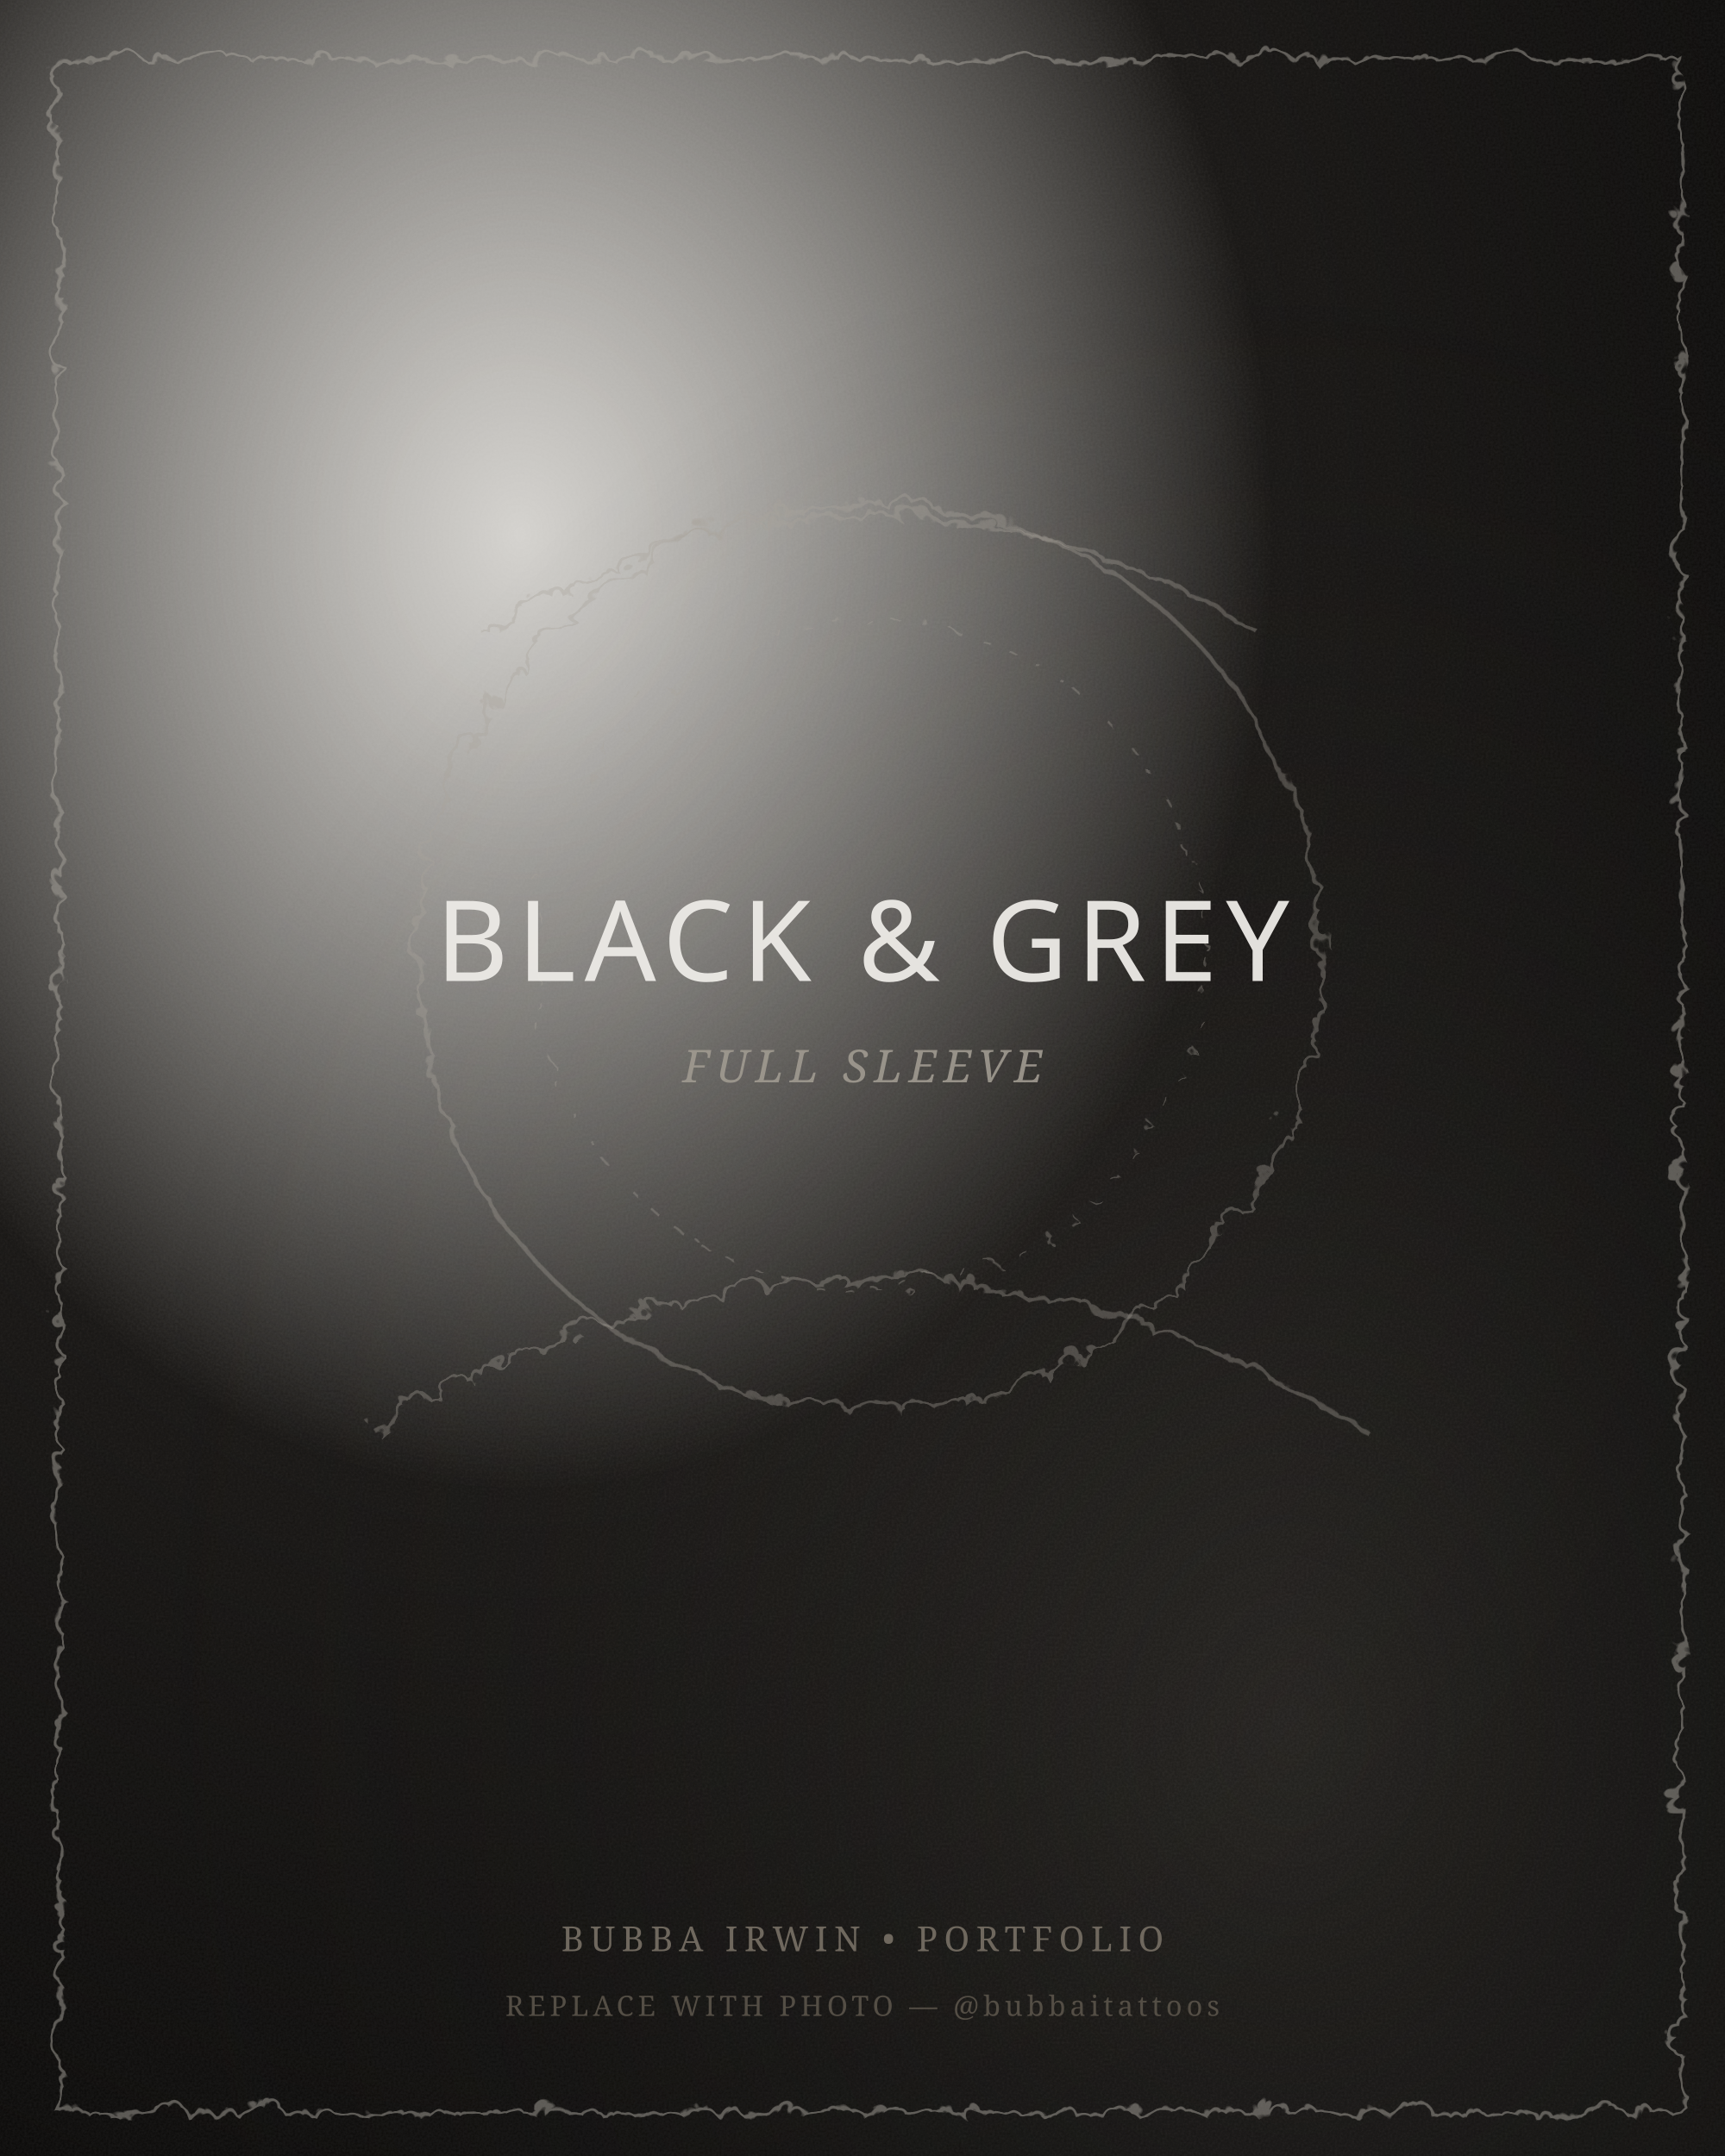
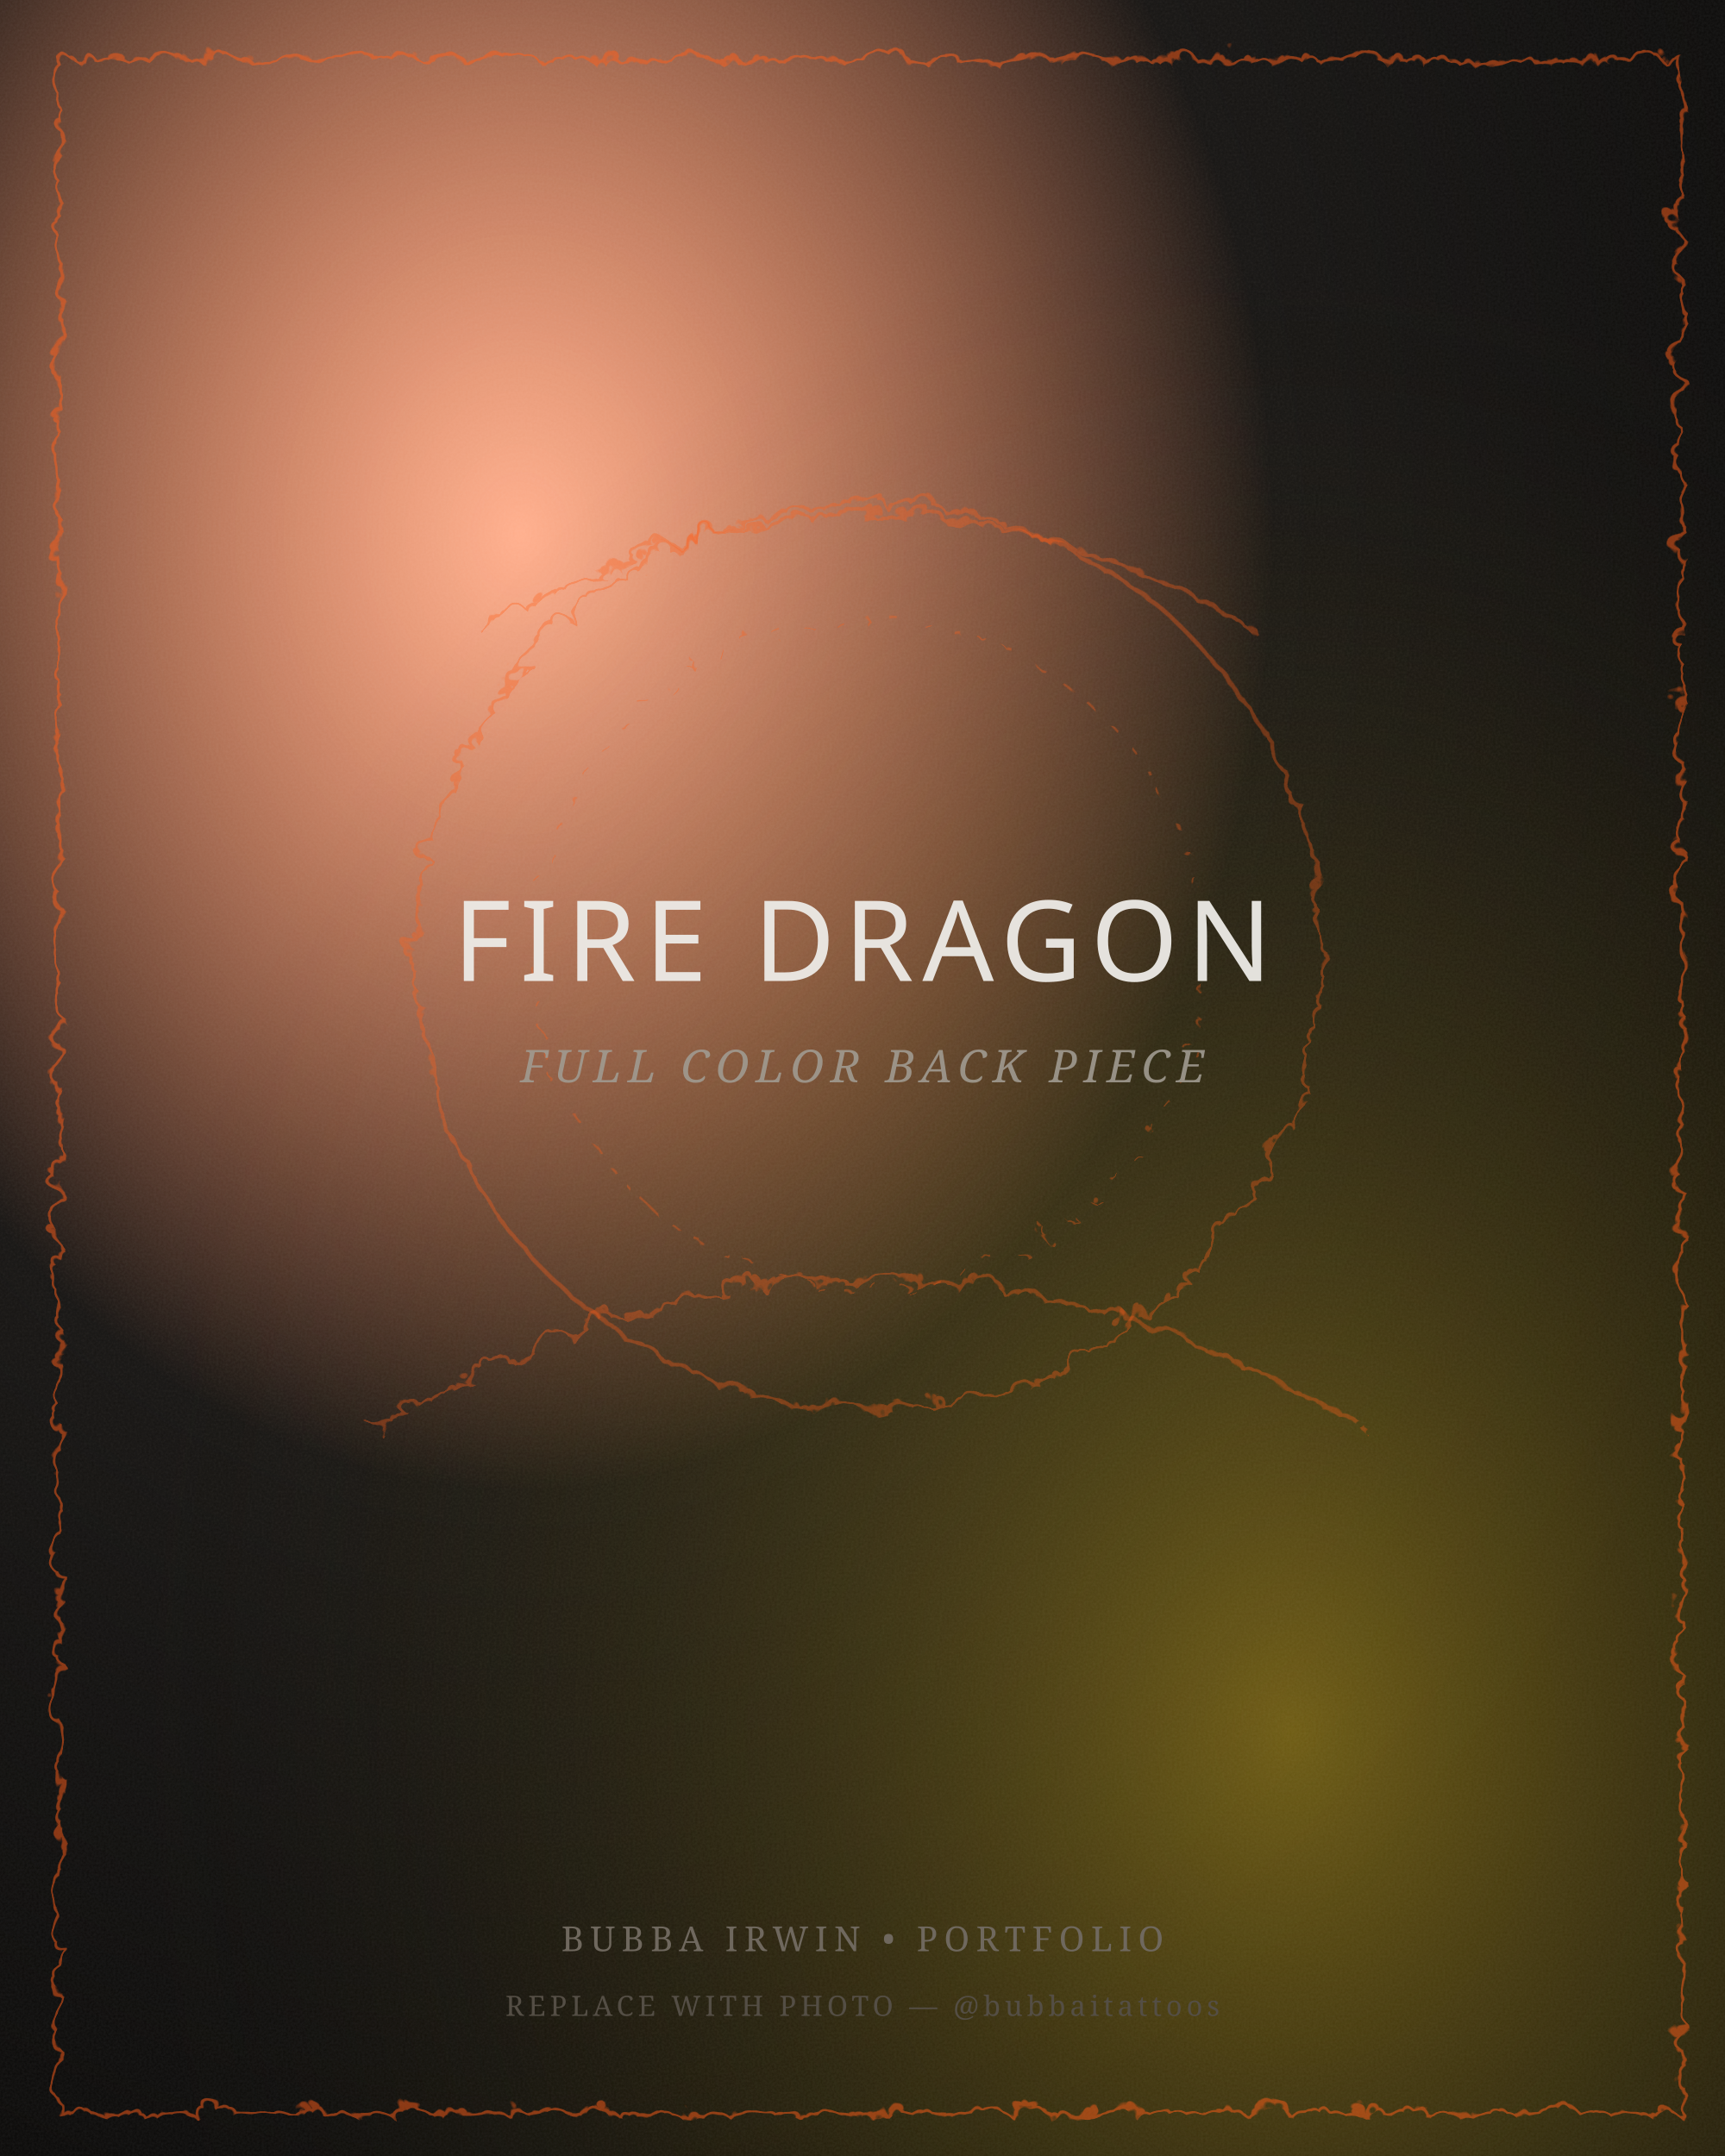
<svg xmlns="http://www.w3.org/2000/svg" width="800" height="1000" viewBox="0 0 800 1000">
  <defs>
    <radialGradient id="g1" cx="30%" cy="25%" r="80%">
-       <stop offset="0%" stop-color="#a8a49c" stop-opacity="0.5" />
+       <stop offset="0%" stop-color="#ff5e1a" stop-opacity="0.5" />
      <stop offset="55%" stop-color="#161412" />
      <stop offset="100%" stop-color="#0a0908" />
    </radialGradient>
    <radialGradient id="g2" cx="75%" cy="80%" r="70%">
-       <stop offset="0%" stop-color="#43403a" stop-opacity="0.4" />
+       <stop offset="0%" stop-color="#ffd21f" stop-opacity="0.4" />
      <stop offset="100%" stop-color="#0a0908" stop-opacity="0" />
    </radialGradient>
    <filter id="grain">
-       <feTurbulence type="fractalNoise" baseFrequency="0.9" numOctaves="2" seed="99" stitchTiles="stitch" />
+       <feTurbulence type="fractalNoise" baseFrequency="0.9" numOctaves="2" seed="22" stitchTiles="stitch" />
      <feColorMatrix type="matrix" values="0 0 0 0 1  0 0 0 0 1  0 0 0 0 1  0 0 0 0.06 0" />
    </filter>
    <filter id="rough">
-       <feTurbulence type="turbulence" baseFrequency="0.045" numOctaves="3" seed="99" />
+       <feTurbulence type="turbulence" baseFrequency="0.045" numOctaves="3" seed="22" />
      <feDisplacementMap in="SourceGraphic" scale="14" />
    </filter>
  </defs>
  <rect width="800" height="1000" fill="url(#g1)" />
  <rect width="800" height="1000" fill="url(#g2)" />
  <rect width="800" height="1000" filter="url(#grain)" />
-   <g fill="none" stroke="#a8a49c" stroke-opacity="0.35" filter="url(#rough)">
+   <g fill="none" stroke="#ff5e1a" stroke-opacity="0.35" filter="url(#rough)">
    <circle cx="400" cy="440" r="210" stroke-width="2" />
    <circle cx="400" cy="440" r="155" stroke-width="1" stroke-dasharray="4 10" />
    <path d="M170 660 Q 400 520 630 660" stroke-width="2" />
    <path d="M220 290 Q 400 180 580 290" stroke-width="2" />
  </g>
  <g text-anchor="middle">
-     <text x="400" y="455" fill="#eceae6" font-family="Impact, 'Arial Black', sans-serif" font-size="52" letter-spacing="4" opacity="0.95">BLACK &amp; GREY</text>
-     <text x="400" y="502" fill="#a09a90" font-family="Georgia, serif" font-style="italic" font-size="21" letter-spacing="3" opacity="0.9">FULL SLEEVE</text>
+     <text x="400" y="455" fill="#eceae6" font-family="Impact, 'Arial Black', sans-serif" font-size="52" letter-spacing="4" opacity="0.95">FIRE DRAGON</text>
+     <text x="400" y="502" fill="#a09a90" font-family="Georgia, serif" font-style="italic" font-size="21" letter-spacing="3" opacity="0.9">FULL COLOR BACK PIECE</text>
    <text x="400" y="905" fill="#6f685e" font-family="Georgia, serif" font-size="16" letter-spacing="3">BUBBA IRWIN • PORTFOLIO</text>
    <text x="400" y="935" fill="#544e45" font-family="Georgia, serif" font-size="13" letter-spacing="2">REPLACE WITH PHOTO — @bubbaitattoos</text>
  </g>
-   <rect x="24" y="24" width="752" height="952" fill="none" stroke="#a8a49c" stroke-opacity="0.5" stroke-width="2" filter="url(#rough)" />
+   <rect x="24" y="24" width="752" height="952" fill="none" stroke="#ff5e1a" stroke-opacity="0.5" stroke-width="2" filter="url(#rough)" />
</svg>
